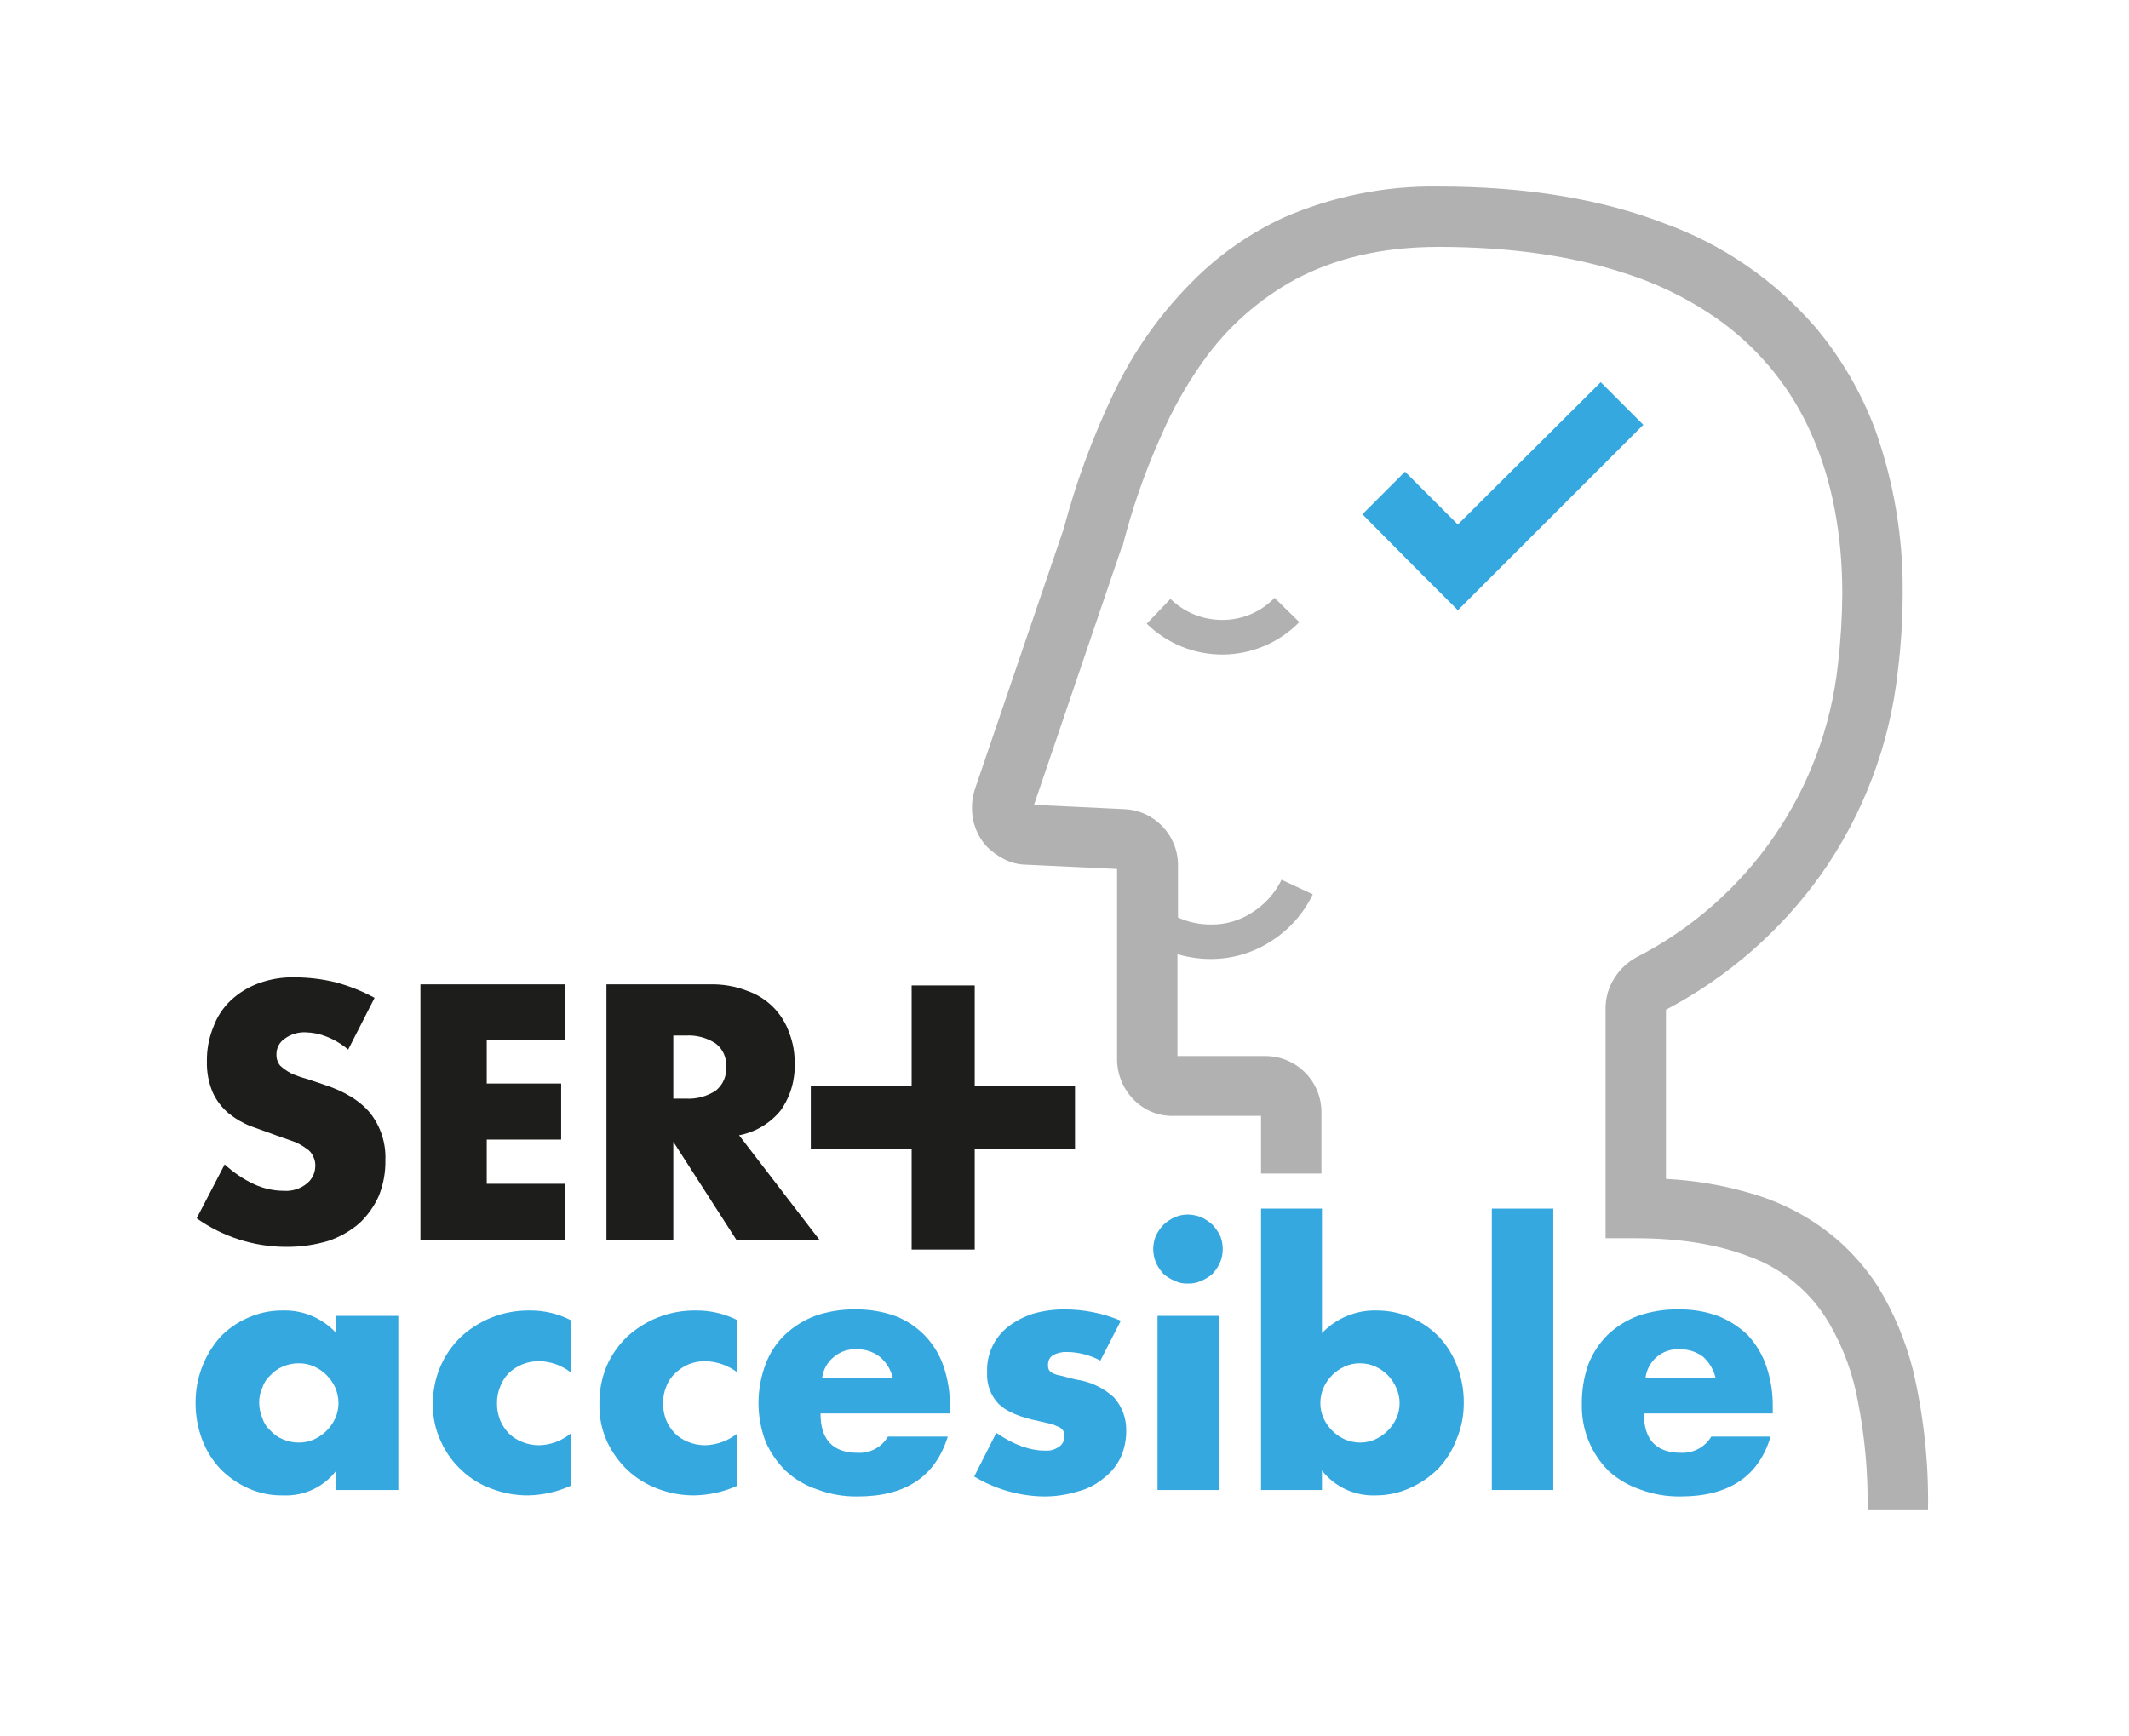
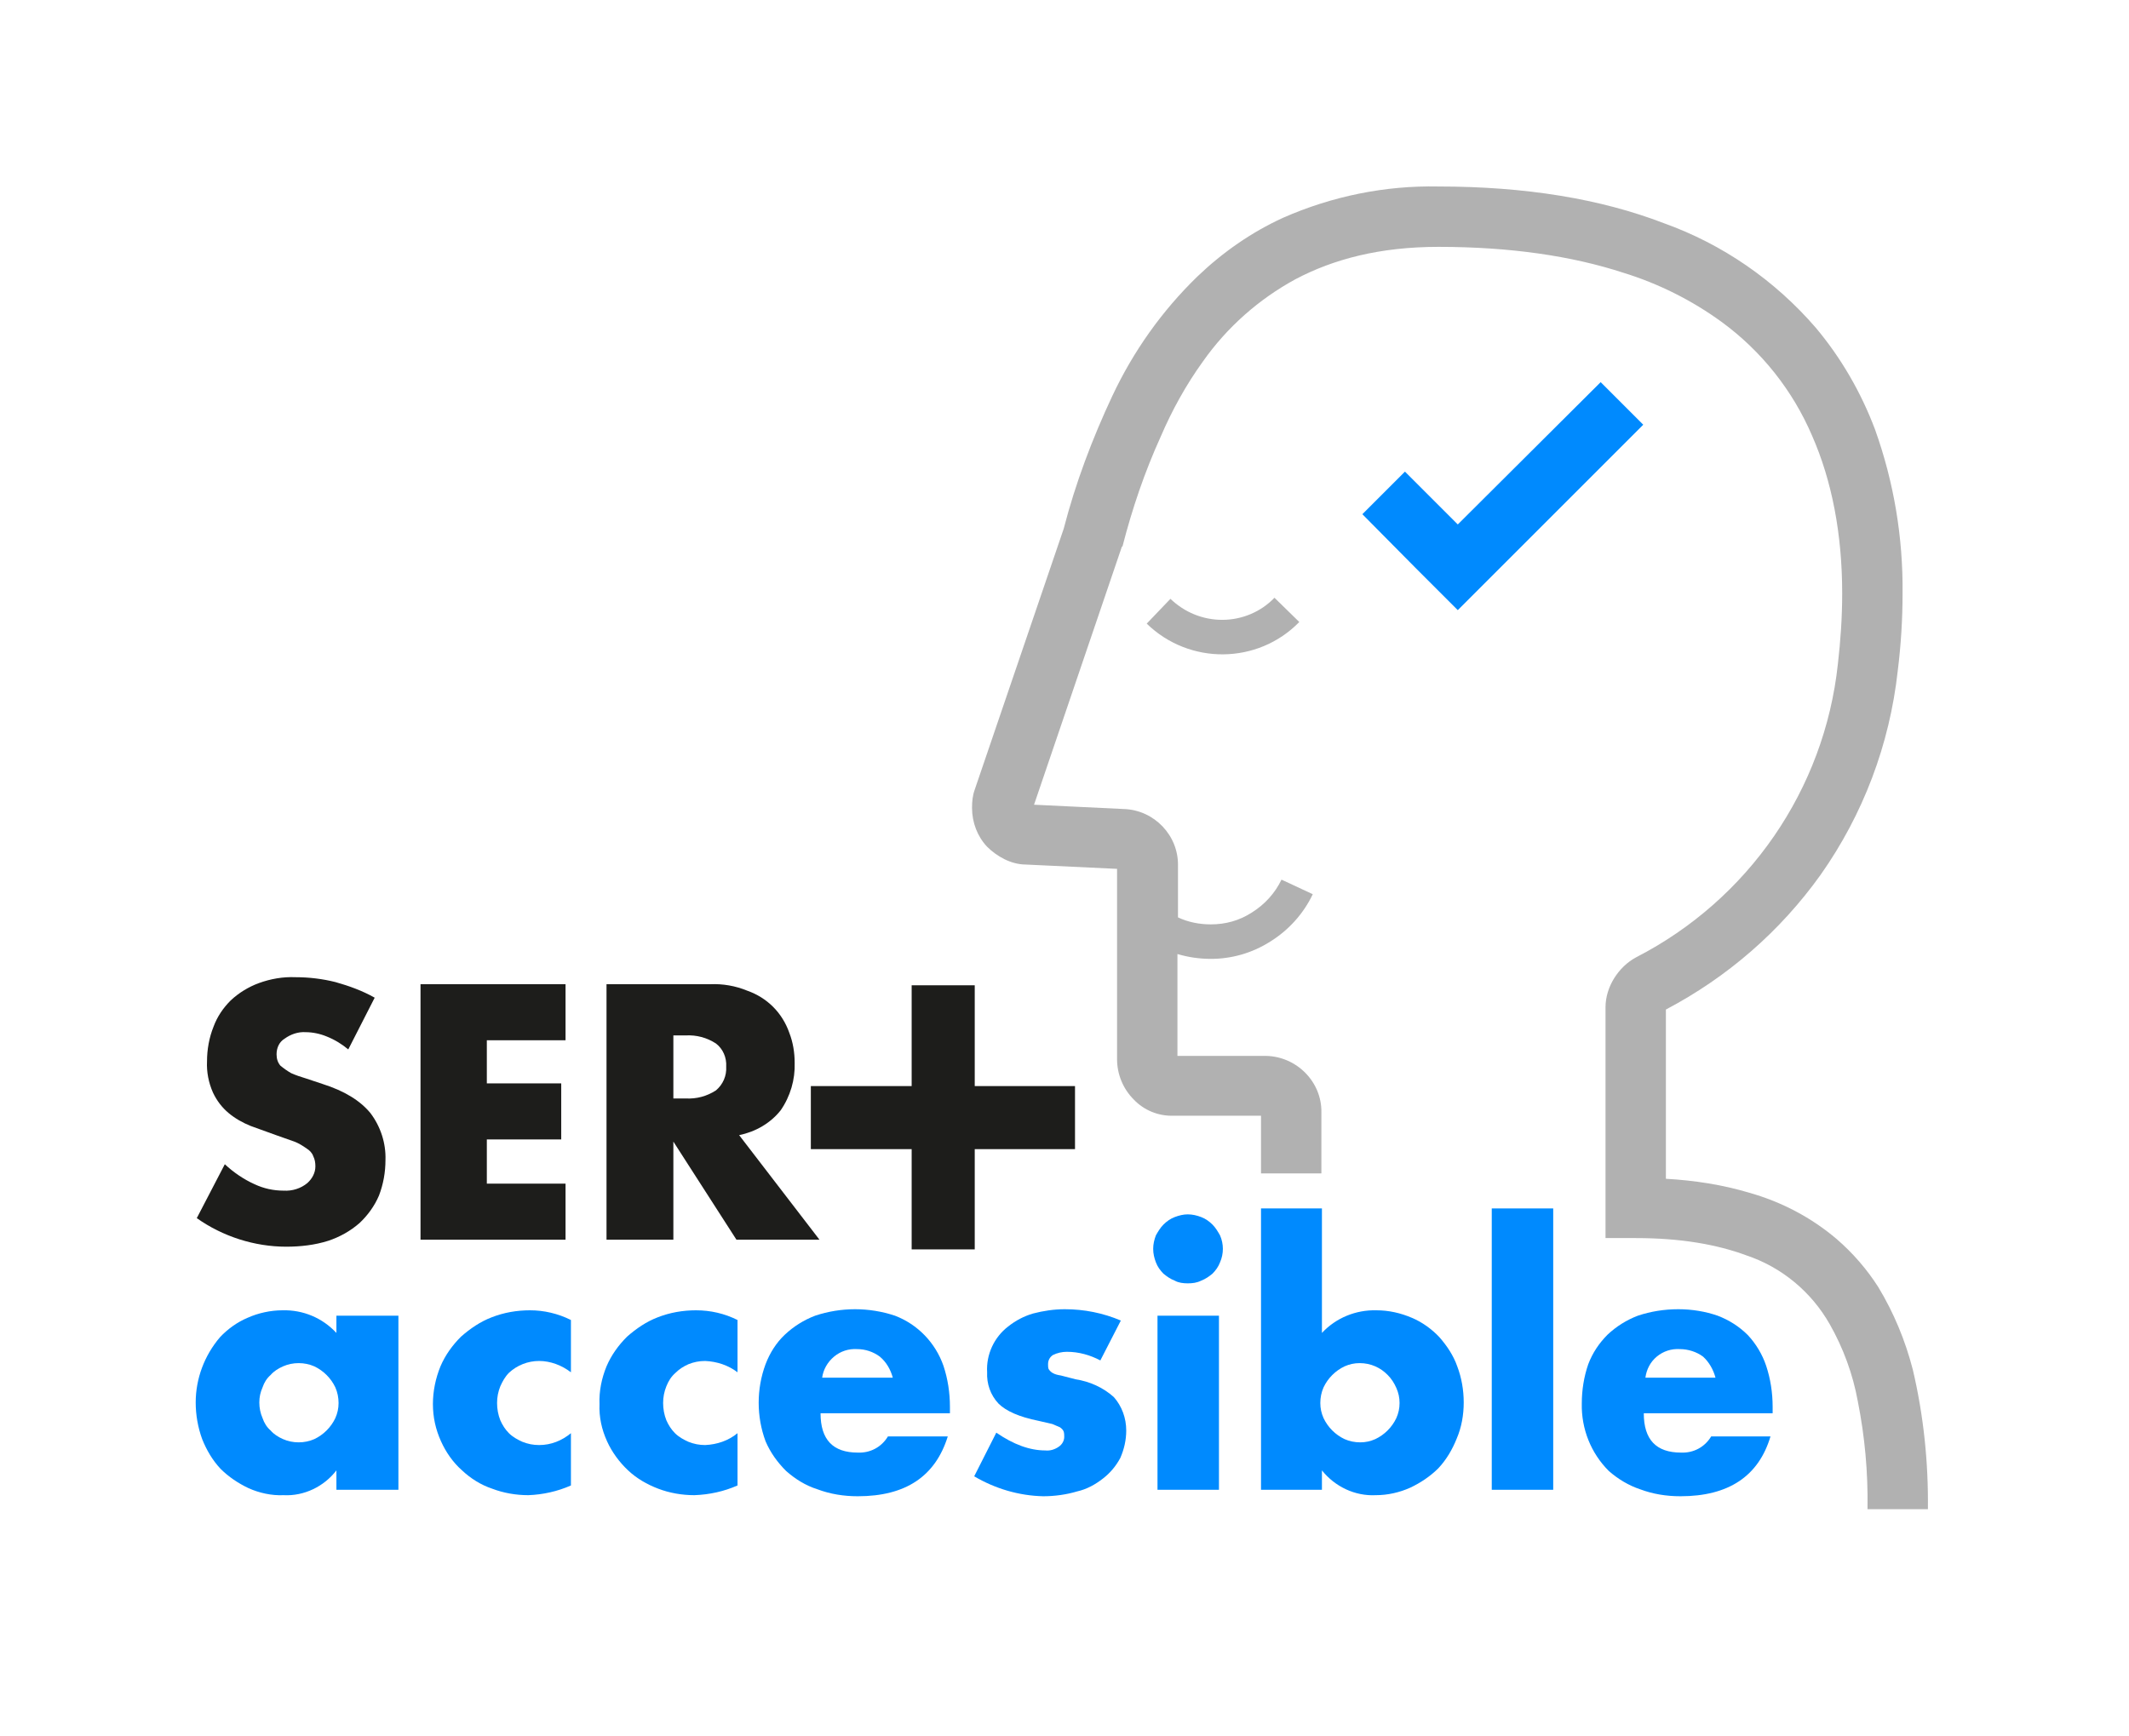
- <svg xmlns="http://www.w3.org/2000/svg" id="Capa_1" data-name="Capa 1" width="139.3mm" height="113.6mm" viewBox="0 0 394.7 322">
-   <defs>
-     <style>.cls-1{fill:#b1b1b1;}.cls-2{fill:#35a8e0;}.cls-3{fill:#1d1d1b;}</style>
-   </defs>
-   <polygon class="cls-1" points="180.7 146.5 180.7 146.5 180.7 146.5 180.7 146.5" />
-   <polygon class="cls-1" points="357.5 279.9 357.5 279.9 357 279.9 357.5 279.9" />
-   <path class="cls-1" d="M354.7,254.1a56.7,56.7,0,0,0-6.4-15.3,41.1,41.1,0,0,0-7.7-8.9,42.8,42.8,0,0,0-16.2-8.6,66.9,66.9,0,0,0-15.5-2.6V187.3a82.3,82.3,0,0,0,28.7-25,80.6,80.6,0,0,0,14.3-37.8h0a118.4,118.4,0,0,0,.9-14.4,87.8,87.8,0,0,0-5.1-30.4,65,65,0,0,0-11-18.9,67.2,67.2,0,0,0-28.2-19.4c-11.7-4.5-25.6-6.8-41.8-6.8a69.1,69.1,0,0,0-28.8,5.8A58.2,58.2,0,0,0,222,51.3a74.5,74.5,0,0,0-15.8,22.2,143.5,143.5,0,0,0-9,24.6l-16.5,48.4a10,10,0,0,0-.5,3.4,10.3,10.3,0,0,0,2.8,7.2,12.4,12.4,0,0,0,3.2,2.3,9.1,9.1,0,0,0,4,1l16.9.8v35.3a10.7,10.7,0,0,0,3.1,7.5,9.9,9.9,0,0,0,7.4,3h16.2v10.7H245V206.4a10.4,10.4,0,0,0-10.6-10.5H218.3V177a21.6,21.6,0,0,0,6.2.9,20.4,20.4,0,0,0,11-3.2,21.1,21.1,0,0,0,7.9-8.8l-5.8-2.7h0a14.8,14.8,0,0,1-5.5,6.1,13.5,13.5,0,0,1-7.6,2.2,14.6,14.6,0,0,1-6.1-1.3v-9.6a10.4,10.4,0,0,0-10-10.5l-16.7-.8,16.3-47.9h.1a123.2,123.2,0,0,1,7.1-20.4A74.9,74.9,0,0,1,223,67.1a50.6,50.6,0,0,1,17.2-15.3c7-3.7,15.6-6,26.5-6,13.4,0,24.8,1.7,34.3,4.8a63.3,63.3,0,0,1,18.2,9.1A51.5,51.5,0,0,1,336,80.8c3.7,8.4,5.6,18.3,5.6,29.3a119.5,119.5,0,0,1-.8,13.1h0a69.5,69.5,0,0,1-37.4,54.4,11,11,0,0,0-4.1,3.9,10.3,10.3,0,0,0-1.6,5.4v42.8h5.6c8.4,0,15.1,1.2,20.5,3.2a28.3,28.3,0,0,1,15.5,12.8,44.4,44.4,0,0,1,5.2,14.3,96.9,96.9,0,0,1,1.8,19.8v.2h11.2A105.9,105.9,0,0,0,354.7,254.1Z" />
-   <path class="cls-1" d="M236.3,110.9a13.3,13.3,0,0,1-9.7,4.1,13.7,13.7,0,0,1-9.6-3.9l-4.4,4.6a20,20,0,0,0,28.3-.3l-4.6-4.5Z" />
-   <polygon class="cls-2" points="296.8 70.9 270.3 97.3 260.5 87.5 252.6 95.4 262.4 105.3 270.3 113.2 278.2 105.3 304.7 78.8 296.8 70.9" />
-   <path class="cls-2" d="M62.3,244.1H73.8v32.3H62.3v-3.6a11.7,11.7,0,0,1-9.8,4.6,15.1,15.1,0,0,1-6.5-1.3,17.3,17.3,0,0,1-5.2-3.6,16.4,16.4,0,0,1-3.4-5.5,19.1,19.1,0,0,1-1.2-6.8,18.3,18.3,0,0,1,4.5-12.1,15.7,15.7,0,0,1,5.1-3.6,15.5,15.5,0,0,1,6.5-1.4,13,13,0,0,1,10,4.2ZM48,260.2a7.2,7.2,0,0,0,.6,2.9,5.1,5.1,0,0,0,1.5,2.3,6.3,6.3,0,0,0,2.3,1.6,7.2,7.2,0,0,0,2.9.6,6.8,6.8,0,0,0,2.9-.6,7.9,7.9,0,0,0,3.9-3.9,6.7,6.7,0,0,0,.6-2.8,7.2,7.2,0,0,0-.6-2.9,7.9,7.9,0,0,0-3.9-3.9,6.8,6.8,0,0,0-2.9-.6,7.2,7.2,0,0,0-2.9.6,6.3,6.3,0,0,0-2.3,1.6,5.1,5.1,0,0,0-1.5,2.3A6.1,6.1,0,0,0,48,260.2Z" />
-   <path class="cls-2" d="M105.8,254.6a9.9,9.9,0,0,0-5.9-2.1,8.1,8.1,0,0,0-5.6,2.2,7.2,7.2,0,0,0-1.6,2.5,7.8,7.8,0,0,0-.6,3.1,8.3,8.3,0,0,0,.6,3.2,7.8,7.8,0,0,0,1.6,2.4,7.2,7.2,0,0,0,2.5,1.6,8.1,8.1,0,0,0,3.1.6,9.6,9.6,0,0,0,5.9-2.2v9.7a20,20,0,0,1-7.9,1.8,18.5,18.5,0,0,1-6.7-1.2,15.9,15.9,0,0,1-5.6-3.4,16.3,16.3,0,0,1-3.9-5.4,15.8,15.8,0,0,1-1.5-6.9,17.5,17.5,0,0,1,1.4-7,16.9,16.9,0,0,1,3.8-5.5,18.5,18.5,0,0,1,5.7-3.6,18.7,18.7,0,0,1,7.1-1.3,16.4,16.4,0,0,1,7.6,1.8Z" />
-   <path class="cls-2" d="M136.7,254.6a10.4,10.4,0,0,0-6-2.1,8.1,8.1,0,0,0-3.1.6,7.8,7.8,0,0,0-2.4,1.6,6.2,6.2,0,0,0-1.7,2.5,7.8,7.8,0,0,0-.6,3.1,8.3,8.3,0,0,0,.6,3.2,7.8,7.8,0,0,0,1.6,2.4,7.2,7.2,0,0,0,2.5,1.6,8.1,8.1,0,0,0,3.1.6,10.1,10.1,0,0,0,6-2.2v9.7a20.4,20.4,0,0,1-8,1.8,18.5,18.5,0,0,1-6.7-1.2,16.8,16.8,0,0,1-5.6-3.4,17.8,17.8,0,0,1-3.9-5.4,15.8,15.8,0,0,1-1.4-6.9,17.5,17.5,0,0,1,1.3-7,16.9,16.9,0,0,1,3.8-5.5,18.5,18.5,0,0,1,5.7-3.6,18.7,18.7,0,0,1,7.1-1.3,16.8,16.8,0,0,1,7.7,1.8Z" />
-   <path class="cls-2" d="M152.1,262.2c0,4.9,2.3,7.3,6.9,7.3a6.1,6.1,0,0,0,5.6-3h11.1c-2.3,7.4-7.8,11.1-16.7,11.1a20.4,20.4,0,0,1-7.5-1.3,15.9,15.9,0,0,1-5.8-3.4,17.5,17.5,0,0,1-3.8-5.5,20.3,20.3,0,0,1,0-14.3,14.6,14.6,0,0,1,3.6-5.5,16.7,16.7,0,0,1,5.6-3.5,21.7,21.7,0,0,1,7.4-1.2,21.3,21.3,0,0,1,7.4,1.2,15.2,15.2,0,0,1,9,9.3,22.4,22.4,0,0,1,1.2,7.6v1.2Zm13.4-6.6a7.2,7.2,0,0,0-2.4-3.9,6.6,6.6,0,0,0-4.2-1.4,6,6,0,0,0-4.3,1.4,5.9,5.9,0,0,0-2.2,3.9Z" />
-   <path class="cls-2" d="M204,252.4a13.3,13.3,0,0,0-6.2-1.6,5,5,0,0,0-2.6.6,2,2,0,0,0-.9,1.7,2.2,2.2,0,0,0,.1.9,1.6,1.6,0,0,0,.7.7,5,5,0,0,0,1.6.5l2.7.7a13.1,13.1,0,0,1,7.1,3.3,9,9,0,0,1,2.3,6.2,11.9,11.9,0,0,1-1.1,5.1,10.7,10.7,0,0,1-3.2,3.8,12.1,12.1,0,0,1-4.8,2.4,20.8,20.8,0,0,1-6.3.9,25.8,25.8,0,0,1-12.8-3.7l4.1-8.1c3.2,2.2,6.2,3.3,9.1,3.3a3.9,3.9,0,0,0,2.5-.7,2.1,2.1,0,0,0,1-1.8,3.1,3.1,0,0,0-.1-1,1.7,1.7,0,0,0-.7-.8l-1.4-.6-2.6-.6c-3.5-.7-6-1.8-7.4-3.2a7.8,7.8,0,0,1-2.1-5.8,10.2,10.2,0,0,1,3.9-8.5,15.4,15.4,0,0,1,4.6-2.4,21,21,0,0,1,5.9-.8,26.8,26.8,0,0,1,10.4,2.1Z" />
-   <path class="cls-2" d="M213.8,231.7a7,7,0,0,1,.5-2.5,9,9,0,0,1,1.4-2,7.7,7.7,0,0,1,2.1-1.4,6.4,6.4,0,0,1,2.4-.5,7,7,0,0,1,2.5.5,7.7,7.7,0,0,1,2.1,1.4,9,9,0,0,1,1.4,2,6.5,6.5,0,0,1,0,5,7.7,7.7,0,0,1-1.4,2.1,7.4,7.4,0,0,1-2.1,1.3,5.3,5.3,0,0,1-2.5.5,4.9,4.9,0,0,1-2.4-.5,7.4,7.4,0,0,1-2.1-1.3,7.7,7.7,0,0,1-1.4-2.1A7,7,0,0,1,213.8,231.7ZM226,244.1v32.3H214.6V244.1Z" />
-   <path class="cls-2" d="M245.1,224.2v23.1a13.5,13.5,0,0,1,10.1-4.2,15.9,15.9,0,0,1,6.6,1.4,15.7,15.7,0,0,1,5.1,3.6,16.3,16.3,0,0,1,3.3,5.4,18.5,18.5,0,0,1,1.2,6.7,17,17,0,0,1-1.3,6.7,16.4,16.4,0,0,1-3.4,5.5,17.3,17.3,0,0,1-5.2,3.6,15.3,15.3,0,0,1-6.4,1.4,12.1,12.1,0,0,1-10-4.6v3.6H233.8V224.2Zm14.4,36.1a6.7,6.7,0,0,0-.6-2.8,7.8,7.8,0,0,0-1.6-2.4,7.9,7.9,0,0,0-2.3-1.6,6.8,6.8,0,0,0-2.9-.6,6.7,6.7,0,0,0-2.8.6,7.9,7.9,0,0,0-3.9,3.9,7.2,7.2,0,0,0-.6,2.9,6.7,6.7,0,0,0,.6,2.8,7.9,7.9,0,0,0,3.9,3.9,7.2,7.2,0,0,0,2.9.6,6.7,6.7,0,0,0,2.8-.6,7.9,7.9,0,0,0,3.9-3.9A6.7,6.7,0,0,0,259.5,260.3Z" />
-   <path class="cls-2" d="M288,224.2v52.2H276.6V224.2Z" />
-   <path class="cls-2" d="M304.8,262.2c0,4.9,2.3,7.3,6.9,7.3a6.2,6.2,0,0,0,5.6-3h11c-2.2,7.4-7.8,11.1-16.7,11.1a20.4,20.4,0,0,1-7.5-1.3,16.8,16.8,0,0,1-5.8-3.4,16.9,16.9,0,0,1-5-12.5,21.1,21.1,0,0,1,1.2-7.3,15.9,15.9,0,0,1,3.6-5.5,16.7,16.7,0,0,1,5.6-3.5,21.9,21.9,0,0,1,7.5-1.2,20.7,20.7,0,0,1,7.3,1.2,16.9,16.9,0,0,1,5.6,3.6,16.3,16.3,0,0,1,3.4,5.7,22.4,22.4,0,0,1,1.2,7.6v1.2Zm13.3-6.6a7.7,7.7,0,0,0-2.3-3.9,6.9,6.9,0,0,0-4.3-1.4,6,6,0,0,0-4.3,1.4,6.2,6.2,0,0,0-2.1,3.9Z" />
-   <path class="cls-3" d="M150.3,201.5H169V182.8h11.7v18.7h18.6v11.7H180.7v18.6H169V213.2H150.3Z" />
-   <path class="cls-3" d="M64.5,194.7a14.2,14.2,0,0,0-4-2.4,10.9,10.9,0,0,0-3.9-.8,6.1,6.1,0,0,0-3.9,1.2,3.4,3.4,0,0,0-1.5,2.9,3.1,3.1,0,0,0,.7,2.1,10.1,10.1,0,0,0,2,1.4,18.3,18.3,0,0,0,2.8,1l3,1c4.1,1.3,7,3.1,8.9,5.4a13.3,13.3,0,0,1,2.8,8.7,16.9,16.9,0,0,1-1.2,6.6,15.7,15.7,0,0,1-3.6,5.1,17.2,17.2,0,0,1-5.8,3.3,26.7,26.7,0,0,1-7.8,1.1A28.7,28.7,0,0,1,36.4,226l5.2-10a21.2,21.2,0,0,0,5.5,3.7,13.2,13.2,0,0,0,5.4,1.2,6.1,6.1,0,0,0,4.4-1.4,4.2,4.2,0,0,0,1.5-3.1,3.6,3.6,0,0,0-.4-1.9,3.1,3.1,0,0,0-1.2-1.4,9.9,9.9,0,0,0-2.3-1.3l-3.4-1.2-4.7-1.7a15.2,15.2,0,0,1-4.1-2.4,11,11,0,0,1-2.9-3.8,13.9,13.9,0,0,1-1.1-5.8,16.2,16.2,0,0,1,1.2-6.4,12.7,12.7,0,0,1,3.2-4.9,15.2,15.2,0,0,1,5.2-3.2,18.3,18.3,0,0,1,6.8-1.1,32.5,32.5,0,0,1,7.4.9,32.7,32.7,0,0,1,7.3,2.9Z" />
-   <path class="cls-3" d="M104.8,193H90.2v8H104v10.4H90.2v8.2h14.6V230H77.9V182.6h26.9Z" />
-   <path class="cls-3" d="M151.9,230H136.5l-11.7-18.2V230H112.4V182.6h19.2a17.8,17.8,0,0,1,6.9,1.2,12.6,12.6,0,0,1,7.8,7.8,14.7,14.7,0,0,1,1,5.6,14.2,14.2,0,0,1-2.6,8.8,13.1,13.1,0,0,1-7.7,4.6Zm-27.1-26.2h2.3a9.1,9.1,0,0,0,5.6-1.5,5.2,5.2,0,0,0,1.9-4.4,5,5,0,0,0-1.9-4.3,9.1,9.1,0,0,0-5.6-1.5h-2.3Z" />
+ <svg xmlns="http://www.w3.org/2000/svg" version="1.1" id="Capa_1" x="0px" y="0px" viewBox="0 0 394.9 322" style="enable-background:new 0 0 394.9 322;" xml:space="preserve">
+   <style type="text/css">
+ 	.st0{fill:#B1B1B1;}
+ 	.st1{fill:#008AFE;}
+ 	.st2{fill:#1D1D1B;}
+ </style>
+   <polygon class="st0" points="180.8,146.5 180.8,146.5 180.8,146.5 " />
+   <polygon class="st0" points="357.6,279.9 357.6,279.9 357.1,279.9 " />
+   <path class="st0" d="M354.8,254.1c-1.4-5.4-3.5-10.5-6.4-15.3c-2.1-3.3-4.7-6.3-7.7-8.9c-4.7-4-10.2-6.9-16.2-8.6  c-5-1.5-10.2-2.3-15.5-2.6v-31.4c11.4-6,21.2-14.5,28.7-25c7.9-11.2,12.8-24.2,14.3-37.8l0,0c0.6-4.8,0.9-9.6,0.9-14.4  c0.1-10.4-1.6-20.6-5.1-30.4c-2.6-6.9-6.3-13.3-11-18.9c-7.6-8.8-17.3-15.5-28.2-19.4c-11.7-4.5-25.6-6.8-41.8-6.8  c-9.9-0.2-19.7,1.8-28.8,5.8c-5.9,2.7-11.2,6.4-15.9,10.9c-6.6,6.4-11.9,13.9-15.8,22.2c-3.7,7.9-6.8,16.1-9,24.6l-16.5,48.4  c-0.4,1.1-0.5,2.2-0.5,3.4c0,2.7,1,5.3,2.8,7.2c0.9,0.9,2,1.7,3.2,2.3c1.2,0.6,2.6,1,4,1l16.9,0.8v35.3c0,2.8,1.1,5.5,3.1,7.5  c1.9,2,4.6,3.1,7.4,3h16.2v10.7h11.2v-11.3c0.1-5.7-4.6-10.4-10.3-10.5c-0.1,0-0.2,0-0.3,0h-16.1V177c2,0.6,4.1,0.9,6.2,0.9  c3.9,0,7.7-1.1,11-3.2c3.4-2.1,6.2-5.2,7.9-8.8l-5.8-2.7l0,0c-1.2,2.5-3.1,4.6-5.5,6.1c-2.3,1.5-4.9,2.2-7.6,2.2  c-2.1,0-4.2-0.4-6.1-1.3v-9.6c0.1-5.6-4.4-10.3-10-10.5l-16.7-0.8l16.3-47.9h0.1c1.8-7,4.1-13.8,7.1-20.4c2.1-4.9,4.7-9.6,7.8-13.9  c4.5-6.4,10.4-11.6,17.2-15.3c7-3.7,15.6-6,26.5-6c13.4,0,24.8,1.7,34.3,4.8c6.5,2,12.7,5.1,18.2,9.1c7.4,5.4,13.2,12.7,16.8,21.1  c3.7,8.4,5.6,18.3,5.6,29.3c0,4.4-0.3,8.8-0.8,13.1l0,0c-2.5,23.3-16.6,43.7-37.4,54.4c-1.7,0.9-3.1,2.3-4.1,3.9  c-1,1.6-1.6,3.5-1.6,5.4v42.8h5.6c8.4,0,15.1,1.2,20.5,3.2c6.6,2.2,12.1,6.8,15.5,12.8c2.5,4.4,4.3,9.3,5.2,14.3  c1.3,6.5,1.9,13.2,1.8,19.8v0.2h11.2C357.7,271.3,356.8,262.6,354.8,254.1z" />
+   <path class="st0" d="M236.4,110.9c-2.5,2.6-6,4.1-9.7,4.1c-3.6,0-7-1.4-9.6-3.9l-4.4,4.6c7.9,7.7,20.6,7.6,28.3-0.3c0,0,0,0,0,0  C241,115.4,236.4,110.9,236.4,110.9z" />
+   <polygon class="st1" points="296.9,70.9 270.4,97.3 260.6,87.5 252.7,95.4 262.5,105.3 270.4,113.2 278.3,105.3 304.8,78.8 " />
+   <path class="st1" d="M62.4,244.1h11.5v32.3H62.4v-3.6c-2.3,3-6,4.8-9.8,4.6c-2.2,0.1-4.5-0.4-6.5-1.3c-1.9-0.9-3.7-2.1-5.2-3.6  c-1.5-1.6-2.6-3.5-3.4-5.5c-0.8-2.2-1.2-4.5-1.2-6.8c0-4.4,1.6-8.7,4.5-12.1c1.4-1.5,3.2-2.8,5.1-3.6c2-0.9,4.3-1.4,6.5-1.4  c3.8-0.1,7.4,1.4,10,4.2L62.4,244.1z M48.1,260.2c0,1,0.2,2,0.6,2.9c0.3,0.9,0.8,1.7,1.5,2.3c0.6,0.7,1.4,1.2,2.3,1.6  c0.9,0.4,1.9,0.6,2.9,0.6c1,0,2-0.2,2.9-0.6c1.7-0.8,3.1-2.2,3.9-3.9c0.4-0.9,0.6-1.8,0.6-2.8c0-1-0.2-2-0.6-2.9  c-0.8-1.7-2.2-3.1-3.9-3.9c-0.9-0.4-1.9-0.6-2.9-0.6c-1,0-2,0.2-2.9,0.6c-0.9,0.4-1.7,0.9-2.3,1.6c-0.7,0.6-1.2,1.4-1.5,2.3  C48.3,258.3,48.1,259.2,48.1,260.2z" />
+   <path class="st1" d="M105.9,254.6c-1.7-1.3-3.8-2.1-5.9-2.1c-2.1,0-4.1,0.8-5.6,2.2c-0.7,0.7-1.2,1.6-1.6,2.5c-0.4,1-0.6,2-0.6,3.1  c0,1.1,0.2,2.2,0.6,3.2c0.4,0.9,0.9,1.7,1.6,2.4c0.7,0.7,1.6,1.2,2.5,1.6c1,0.4,2,0.6,3.1,0.6c2.2,0,4.2-0.8,5.9-2.2v9.7  c-2.5,1.1-5.2,1.7-7.9,1.8c-2.3,0-4.6-0.4-6.7-1.2c-2.1-0.7-4-1.9-5.6-3.4c-1.7-1.5-3-3.4-3.9-5.4c-1-2.2-1.5-4.5-1.5-6.9  c0-2.4,0.5-4.8,1.4-7c0.9-2.1,2.2-3.9,3.8-5.5c1.7-1.5,3.6-2.8,5.7-3.6c2.3-0.9,4.7-1.3,7.1-1.3c2.6,0,5.2,0.6,7.6,1.8V254.6z" />
+   <path class="st1" d="M136.8,254.6c-1.7-1.3-3.8-2-6-2.1c-1.1,0-2.1,0.2-3.1,0.6c-0.9,0.4-1.7,0.9-2.4,1.6c-0.8,0.7-1.3,1.5-1.7,2.5  c-0.4,1-0.6,2-0.6,3.1c0,1.1,0.2,2.2,0.6,3.2c0.4,0.9,0.9,1.7,1.6,2.4c0.7,0.7,1.6,1.2,2.5,1.6c1,0.4,2,0.6,3.1,0.6  c2.2-0.1,4.3-0.8,6-2.2v9.7c-2.5,1.1-5.2,1.7-8,1.8c-2.3,0-4.6-0.4-6.7-1.2c-2.1-0.8-4-1.9-5.6-3.4c-1.6-1.5-3-3.4-3.9-5.4  c-1-2.2-1.5-4.5-1.4-6.9c-0.1-2.4,0.4-4.8,1.3-7c0.9-2.1,2.2-3.9,3.8-5.5c1.7-1.5,3.6-2.8,5.7-3.6c2.3-0.9,4.7-1.3,7.1-1.3  c2.7,0,5.3,0.6,7.7,1.8V254.6z" />
+   <path class="st1" d="M152.2,262.2c0,4.9,2.3,7.3,6.9,7.3c2.3,0.1,4.4-1,5.6-3h11.1c-2.3,7.4-7.8,11.1-16.7,11.1  c-2.6,0-5.1-0.4-7.5-1.3c-2.2-0.7-4.1-1.9-5.8-3.4c-1.6-1.6-2.9-3.4-3.8-5.5c-1.7-4.6-1.7-9.7,0-14.3c0.8-2.1,2-4,3.6-5.5  c1.6-1.5,3.5-2.7,5.6-3.5c2.4-0.8,4.9-1.2,7.4-1.2c2.5,0,5,0.4,7.4,1.2c4.2,1.6,7.5,5,9,9.3c0.8,2.4,1.2,5,1.2,7.6v1.2L152.2,262.2z   M165.6,255.6c-0.4-1.5-1.2-2.9-2.4-3.9c-1.2-0.9-2.7-1.4-4.2-1.4c-1.6-0.1-3.1,0.4-4.3,1.4c-1.2,1-2,2.4-2.2,3.9H165.6z" />
+   <path class="st1" d="M204.1,252.4c-1.9-1-4-1.6-6.2-1.6c-0.9,0-1.8,0.2-2.6,0.6c-0.6,0.4-0.9,1-0.9,1.7c0,0.3,0,0.6,0.1,0.9  c0.2,0.3,0.4,0.5,0.7,0.7c0.5,0.3,1,0.4,1.6,0.5l2.7,0.7c2.6,0.4,5.1,1.5,7.1,3.3c1.5,1.7,2.3,3.9,2.3,6.2c0,1.8-0.4,3.5-1.1,5.1  c-0.8,1.5-1.9,2.8-3.2,3.8c-1.4,1.1-3,2-4.8,2.4c-2,0.6-4.2,0.9-6.3,0.9c-4.5-0.1-8.9-1.4-12.8-3.7l4.1-8.1c3.2,2.2,6.2,3.3,9.1,3.3  c0.9,0.1,1.8-0.2,2.5-0.7c0.6-0.4,1-1.1,1-1.8c0-0.3,0-0.7-0.1-1c-0.1-0.3-0.4-0.6-0.7-0.8l-1.4-0.6l-2.6-0.6  c-3.5-0.7-6-1.8-7.4-3.2c-1.5-1.6-2.2-3.7-2.1-5.8c-0.2-3.3,1.3-6.5,3.9-8.5c1.4-1.1,2.9-1.9,4.6-2.4c1.9-0.5,3.9-0.8,5.9-0.8  c3.6,0,7.1,0.7,10.4,2.1L204.1,252.4z" />
+   <path class="st1" d="M213.9,231.7c0-0.9,0.2-1.7,0.5-2.5c0.4-0.7,0.8-1.4,1.4-2c0.6-0.6,1.3-1.1,2.1-1.4c0.8-0.3,1.6-0.5,2.4-0.5  c0.9,0,1.7,0.2,2.5,0.5c0.8,0.3,1.5,0.8,2.1,1.4c0.6,0.6,1,1.3,1.4,2c0.7,1.6,0.7,3.4,0,5c-0.3,0.8-0.8,1.5-1.4,2.1  c-0.6,0.5-1.3,1-2.1,1.3c-0.8,0.4-1.6,0.5-2.5,0.5c-0.8,0-1.7-0.1-2.4-0.5c-0.8-0.3-1.5-0.8-2.1-1.3c-0.6-0.6-1.1-1.3-1.4-2.1  C214.1,233.4,213.9,232.6,213.9,231.7z M226.1,244.1v32.3h-11.4v-32.3H226.1z" />
+   <path class="st1" d="M245.2,224.2v23.1c2.6-2.8,6.3-4.3,10.1-4.2c2.3,0,4.5,0.5,6.6,1.4c1.9,0.8,3.7,2.1,5.1,3.6  c1.4,1.6,2.6,3.4,3.3,5.4c0.8,2.1,1.2,4.4,1.2,6.7c0,2.3-0.4,4.6-1.3,6.7c-0.8,2-1.9,3.9-3.4,5.5c-1.5,1.5-3.3,2.7-5.2,3.6  c-2,0.9-4.2,1.4-6.4,1.4c-3.9,0.2-7.6-1.6-10-4.6v3.6h-11.3v-52.2H245.2z M259.6,260.3c0-1-0.2-1.9-0.6-2.8  c-0.4-0.9-0.9-1.7-1.6-2.4c-0.7-0.7-1.4-1.2-2.3-1.6c-0.9-0.4-1.9-0.6-2.9-0.6c-1,0-1.9,0.2-2.8,0.6c-1.7,0.8-3.1,2.2-3.9,3.9  c-0.4,0.9-0.6,1.9-0.6,2.9c0,1,0.2,1.9,0.6,2.8c0.8,1.7,2.2,3.1,3.9,3.9c0.9,0.4,1.9,0.6,2.9,0.6c1,0,1.9-0.2,2.8-0.6  c1.7-0.8,3.1-2.2,3.9-3.9C259.4,262.2,259.6,261.3,259.6,260.3z" />
+   <path class="st1" d="M288.1,224.2v52.2h-11.4v-52.2H288.1z" />
+   <path class="st1" d="M304.9,262.2c0,4.9,2.3,7.3,6.9,7.3c2.3,0.1,4.4-1,5.6-3h11c-2.2,7.4-7.8,11.1-16.7,11.1  c-2.6,0-5.1-0.4-7.5-1.3c-2.1-0.7-4.1-1.9-5.8-3.4c-3.3-3.3-5.1-7.8-5-12.5c0-2.5,0.4-5,1.2-7.3c0.8-2.1,2-3.9,3.6-5.5  c1.6-1.5,3.5-2.7,5.6-3.5c2.4-0.8,4.9-1.2,7.5-1.2c2.5,0,5,0.4,7.3,1.2c2.1,0.8,4,2,5.6,3.6c1.5,1.6,2.7,3.6,3.4,5.7  c0.8,2.4,1.2,5,1.2,7.6v1.2L304.9,262.2z M318.2,255.6c-0.4-1.5-1.2-2.9-2.3-3.9c-1.2-0.9-2.8-1.4-4.3-1.4c-1.6-0.1-3.1,0.4-4.3,1.4  c-1.2,1-1.9,2.4-2.1,3.9H318.2z" />
+   <path class="st2" d="M150.4,201.5h18.7v-18.7h11.7v18.7h18.6v11.7h-18.6v18.6h-11.7v-18.6h-18.7V201.5z" />
+   <path class="st2" d="M64.6,194.7c-1.2-1-2.5-1.8-4-2.4c-1.2-0.5-2.6-0.8-3.9-0.8c-1.4-0.1-2.8,0.4-3.9,1.2c-1,0.6-1.5,1.7-1.5,2.9  c0,0.8,0.2,1.5,0.7,2.1c0.6,0.5,1.3,1,2,1.4c0.9,0.4,1.8,0.7,2.8,1l3,1c4.1,1.3,7,3.1,8.9,5.4c1.9,2.5,2.9,5.6,2.8,8.7  c0,2.3-0.4,4.5-1.2,6.6c-0.8,1.9-2.1,3.7-3.6,5.1c-1.7,1.5-3.7,2.6-5.8,3.3c-2.5,0.8-5.2,1.1-7.8,1.1c-5.9,0-11.8-1.9-16.6-5.3  l5.2-10c1.6,1.5,3.5,2.8,5.5,3.7c1.7,0.8,3.5,1.2,5.4,1.2c1.6,0.1,3.2-0.4,4.4-1.4c0.9-0.8,1.5-1.9,1.5-3.1c0-0.7-0.1-1.3-0.4-1.9  c-0.2-0.6-0.7-1.1-1.2-1.4c-0.7-0.5-1.5-1-2.3-1.3l-3.4-1.2l-4.7-1.7c-1.5-0.6-2.9-1.4-4.1-2.4c-1.2-1-2.2-2.3-2.9-3.8  c-0.8-1.8-1.2-3.8-1.1-5.8c0-2.2,0.4-4.4,1.2-6.4c0.7-1.9,1.8-3.5,3.2-4.9c1.5-1.4,3.3-2.5,5.2-3.2c2.2-0.8,4.5-1.2,6.8-1.1  c2.5,0,5,0.3,7.4,0.9c2.5,0.7,5,1.6,7.3,2.9L64.6,194.7z" />
+   <path class="st2" d="M104.9,193H90.3v8h13.8v10.4H90.3v8.2h14.6V230H78v-47.4h26.9V193z" />
+   <path class="st2" d="M152,230h-15.4l-11.7-18.2V230h-12.4v-47.4h19.2c2.4-0.1,4.7,0.3,6.9,1.2c3.7,1.3,6.5,4.1,7.8,7.8  c0.7,1.8,1,3.7,1,5.6c0.1,3.1-0.8,6.2-2.6,8.8c-1.9,2.4-4.7,4-7.7,4.6L152,230z M124.9,203.8h2.3c2,0.1,3.9-0.4,5.6-1.5  c1.3-1.1,2-2.7,1.9-4.4c0.1-1.7-0.6-3.3-1.9-4.3c-1.7-1.1-3.6-1.6-5.6-1.5h-2.3V203.8z" />
</svg>
